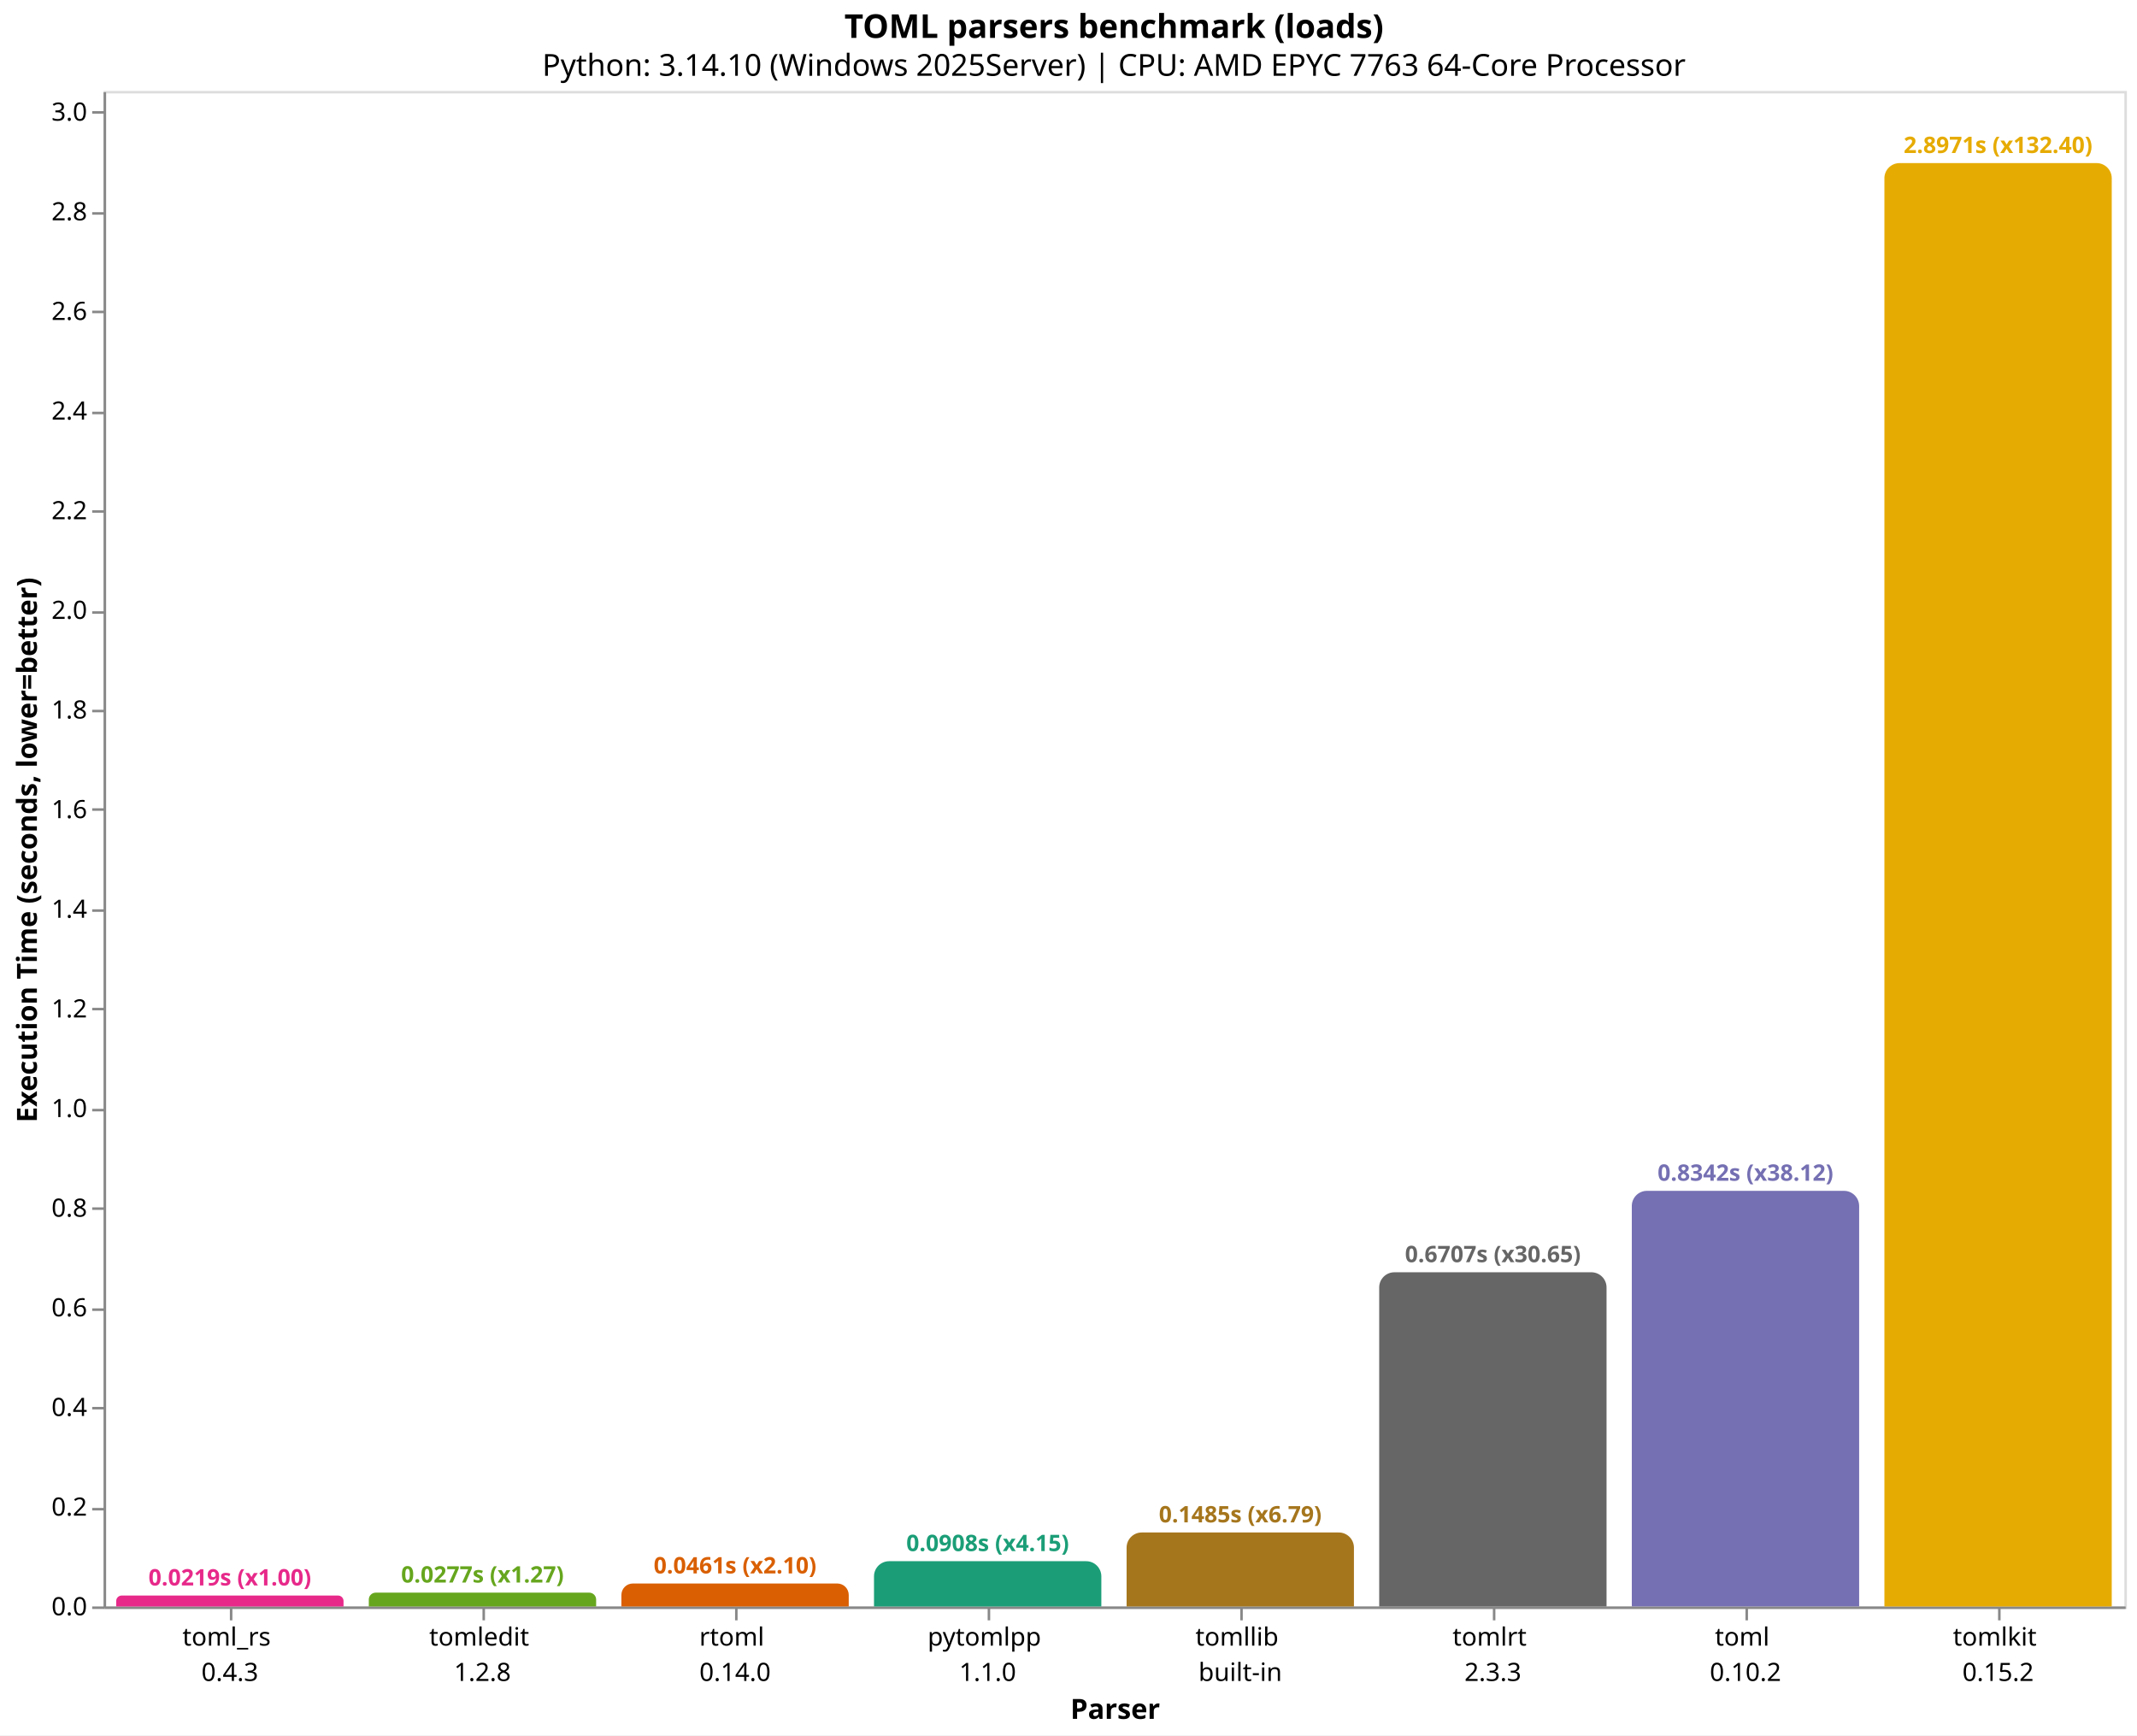
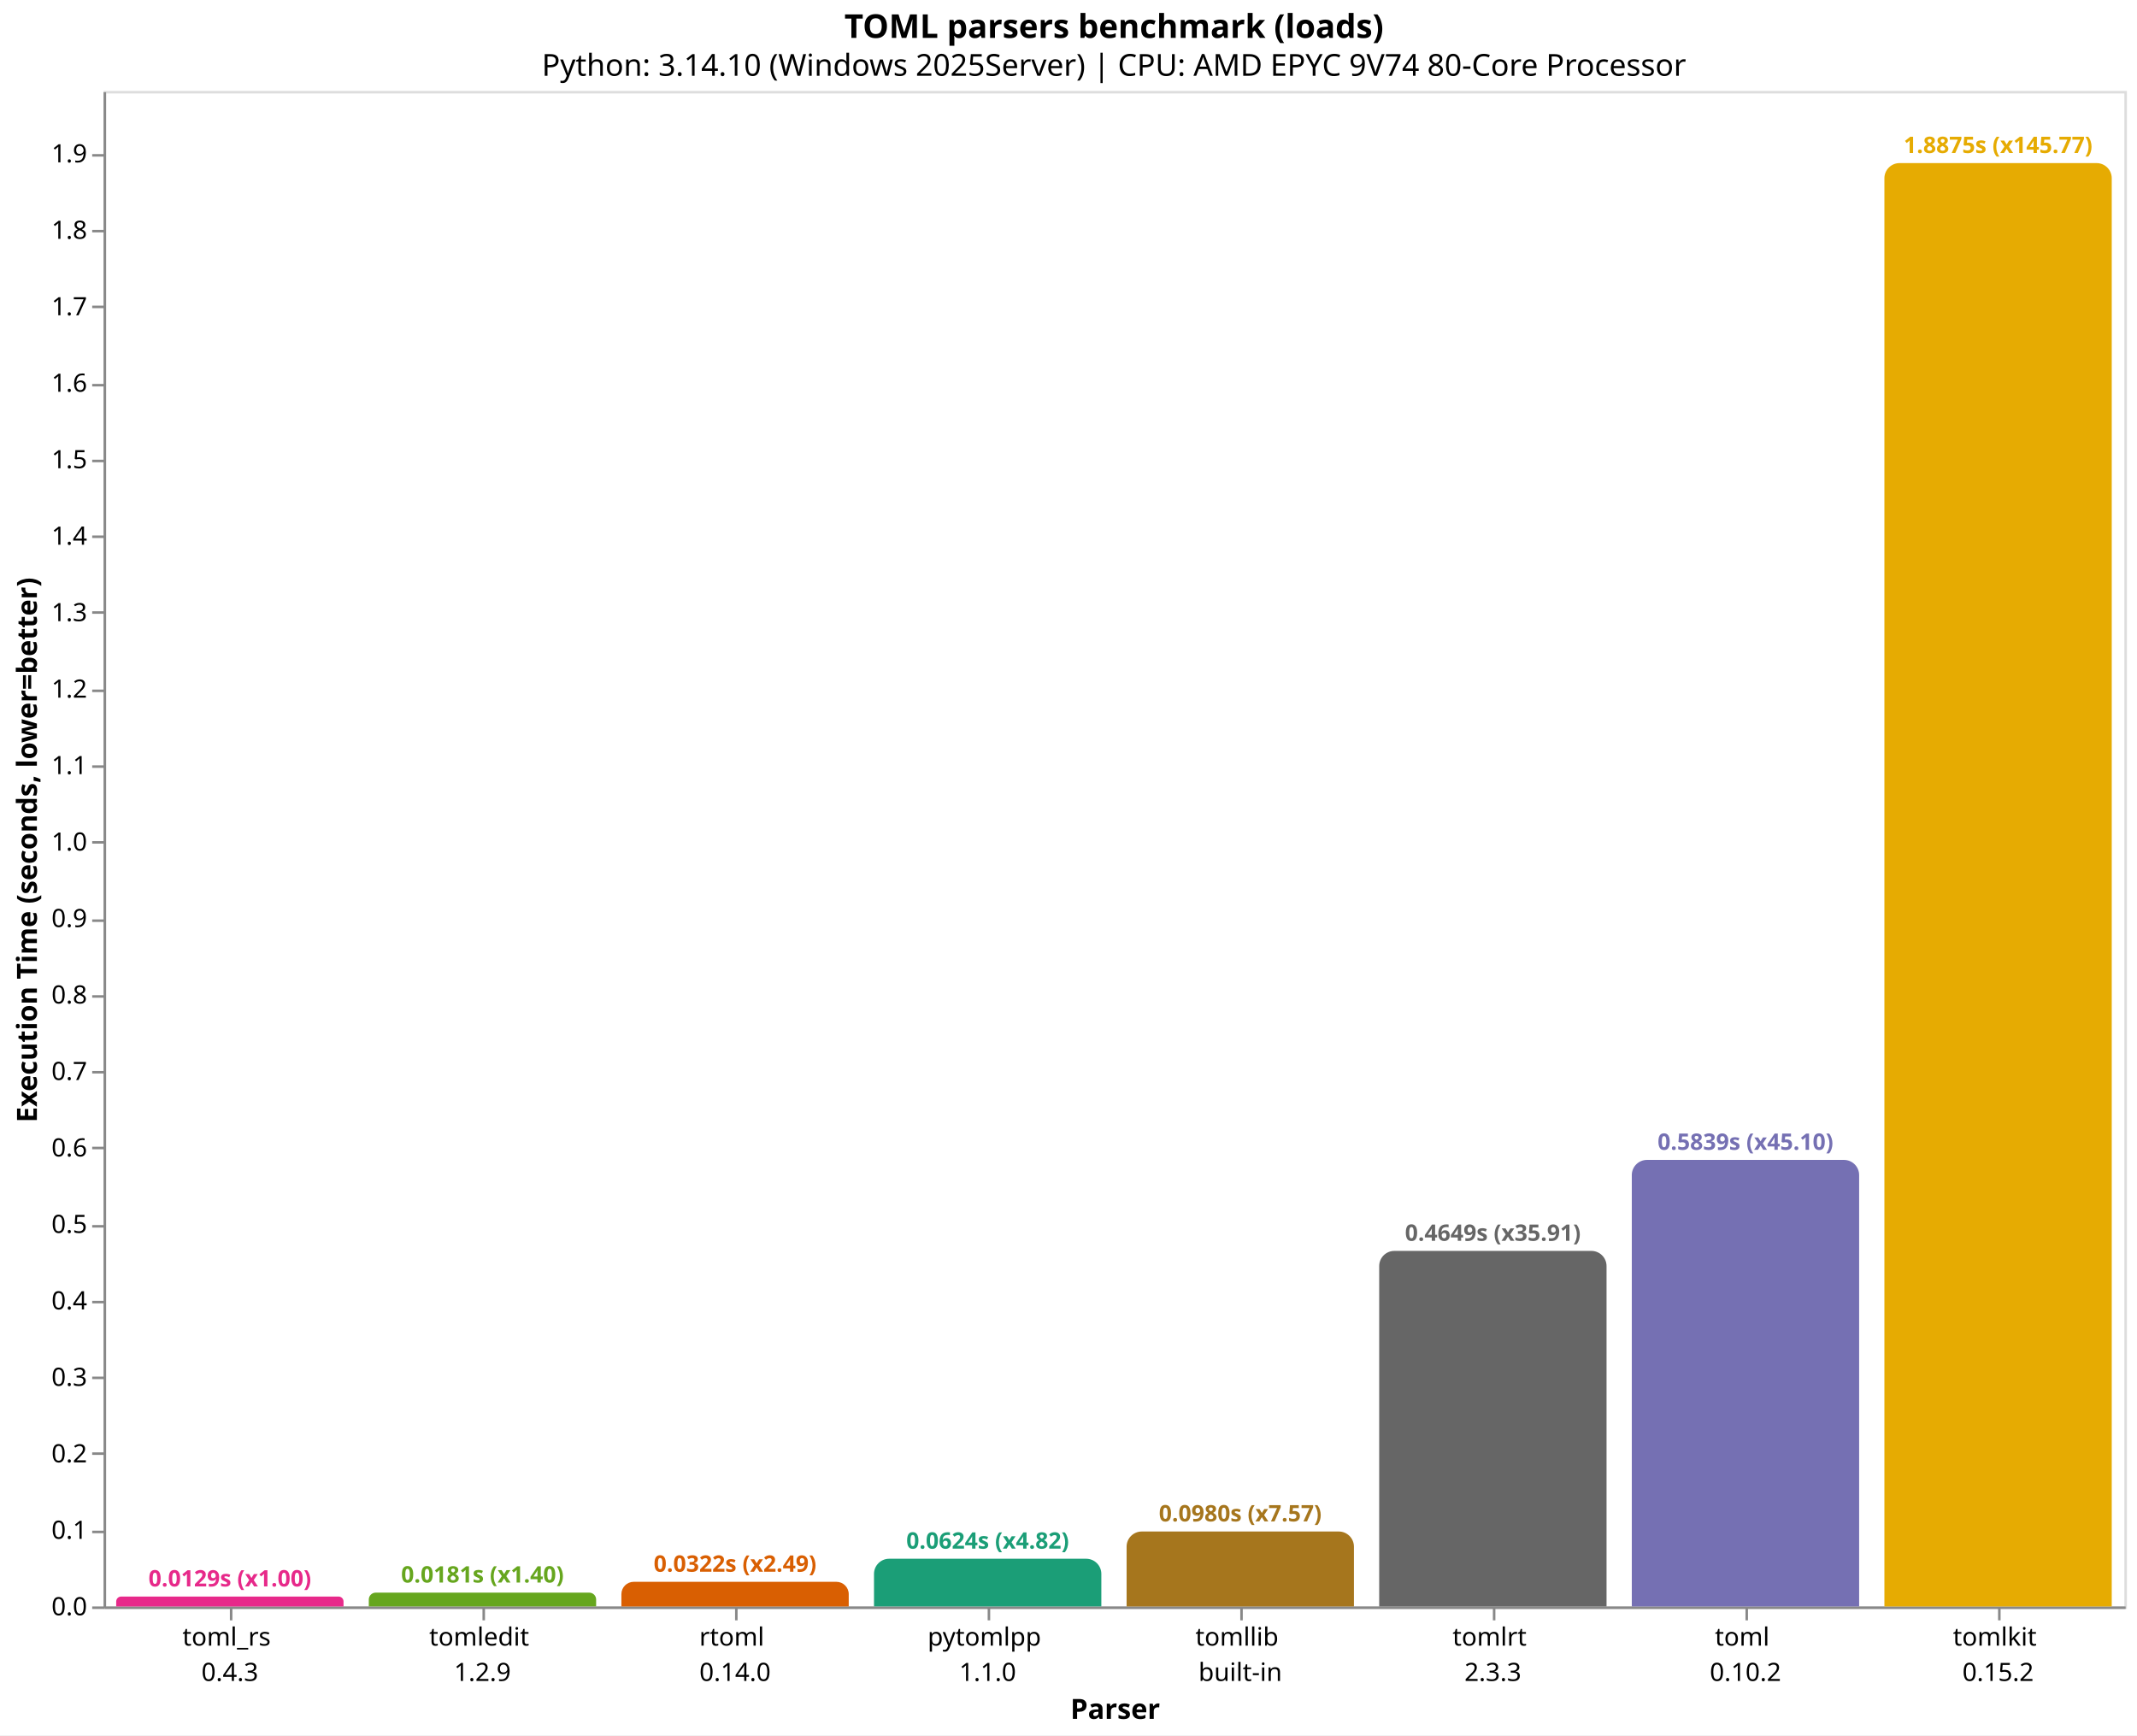
<svg xmlns="http://www.w3.org/2000/svg" version="1.1" class="marks" width="846" height="687" viewBox="0 0 846 687">
  <rect width="846" height="687" fill="white" />
  <g fill="none" stroke-miterlimit="10" transform="translate(41,36)">
    <g class="mark-group role-frame root" role="graphics-object" aria-roledescription="group mark container">
      <g transform="translate(0,0)">
        <path class="background" aria-hidden="true" d="M0.5,0.5h800v600h-800Z" stroke="#ddd" />
        <g>
-           <g class="mark-group role-axis" role="graphics-symbol" aria-roledescription="axis" aria-label="X-axis titled 'Parser' for a discrete scale with 8 values: toml_rs&#10;0.4.3, tomledit&#10;1.2.8, rtoml&#10;0.14.0, pytomlpp&#10;1.1.0, tomllib&#10;built-in, ending with tomlkit&#10;0.15.2">
+           <g class="mark-group role-axis" role="graphics-symbol" aria-roledescription="axis" aria-label="X-axis titled 'Parser' for a discrete scale with 8 values: toml_rs&#10;0.4.3, tomledit&#10;1.2.9, rtoml&#10;0.14.0, pytomlpp&#10;1.1.0, tomllib&#10;built-in, ending with tomlkit&#10;0.15.2">
            <g transform="translate(0.5,600.5)">
              <path class="background" aria-hidden="true" d="M0,0h0v0h0Z" pointer-events="none" />
              <g>
                <g class="mark-rule role-axis-tick" pointer-events="none">
                  <line transform="translate(50,0)" x2="0" y2="5" stroke="#888" stroke-width="1" opacity="1" />
                  <line transform="translate(150,0)" x2="0" y2="5" stroke="#888" stroke-width="1" opacity="1" />
                  <line transform="translate(250,0)" x2="0" y2="5" stroke="#888" stroke-width="1" opacity="1" />
                  <line transform="translate(350,0)" x2="0" y2="5" stroke="#888" stroke-width="1" opacity="1" />
                  <line transform="translate(450,0)" x2="0" y2="5" stroke="#888" stroke-width="1" opacity="1" />
                  <line transform="translate(550,0)" x2="0" y2="5" stroke="#888" stroke-width="1" opacity="1" />
                  <line transform="translate(650,0)" x2="0" y2="5" stroke="#888" stroke-width="1" opacity="1" />
                  <line transform="translate(750,0)" x2="0" y2="5" stroke="#888" stroke-width="1" opacity="1" />
                </g>
                <g class="mark-text role-axis-label" pointer-events="none">
                  <text text-anchor="middle" transform="translate(49.5,15)" font-family="sans-serif" font-size="10px" fill="#000" opacity="1">
                    <tspan>toml_rs</tspan>
                    <tspan x="0" dy="14">0.4.3</tspan>
                  </text>
                  <text text-anchor="middle" transform="translate(149.5,15)" font-family="sans-serif" font-size="10px" fill="#000" opacity="1">
                    <tspan>tomledit</tspan>
-                     <tspan x="0" dy="14">1.2.8</tspan>
+                     <tspan x="0" dy="14">1.2.9</tspan>
                  </text>
                  <text text-anchor="middle" transform="translate(249.5,15)" font-family="sans-serif" font-size="10px" fill="#000" opacity="1">
                    <tspan>rtoml</tspan>
                    <tspan x="0" dy="14">0.14.0</tspan>
                  </text>
                  <text text-anchor="middle" transform="translate(349.5,15)" font-family="sans-serif" font-size="10px" fill="#000" opacity="1">
                    <tspan>pytomlpp</tspan>
                    <tspan x="0" dy="14">1.1.0</tspan>
                  </text>
                  <text text-anchor="middle" transform="translate(449.5,15)" font-family="sans-serif" font-size="10px" fill="#000" opacity="1">
                    <tspan>tomllib</tspan>
                    <tspan x="0" dy="14">built-in</tspan>
                  </text>
                  <text text-anchor="middle" transform="translate(549.5,15)" font-family="sans-serif" font-size="10px" fill="#000" opacity="1">
                    <tspan>tomlrt</tspan>
                    <tspan x="0" dy="14">2.3.3</tspan>
                  </text>
                  <text text-anchor="middle" transform="translate(649.5,15)" font-family="sans-serif" font-size="10px" fill="#000" opacity="1">
                    <tspan>toml</tspan>
                    <tspan x="0" dy="14">0.10.2</tspan>
                  </text>
                  <text text-anchor="middle" transform="translate(749.5,15)" font-family="sans-serif" font-size="10px" fill="#000" opacity="1">
                    <tspan>tomlkit</tspan>
                    <tspan x="0" dy="14">0.15.2</tspan>
                  </text>
                </g>
                <g class="mark-rule role-axis-domain" pointer-events="none">
                  <line transform="translate(0,0)" x2="800" y2="0" stroke="#888" stroke-width="1" opacity="1" />
                </g>
                <g class="mark-text role-axis-title" pointer-events="none">
                  <text text-anchor="middle" transform="translate(400,44)" font-family="sans-serif" font-size="11px" font-weight="bold" fill="#000" opacity="1">Parser</text>
                </g>
              </g>
              <path class="foreground" aria-hidden="true" d="" pointer-events="none" display="none" />
            </g>
          </g>
-           <g class="mark-group role-axis" role="graphics-symbol" aria-roledescription="axis" aria-label="Y-axis titled 'Execution Time (seconds, lower=better)' for a linear scale with values from 0.0 to 3.0">
+           <g class="mark-group role-axis" role="graphics-symbol" aria-roledescription="axis" aria-label="Y-axis titled 'Execution Time (seconds, lower=better)' for a linear scale with values from 0.0 to 2.0">
            <g transform="translate(0.5,0.5)">
              <path class="background" aria-hidden="true" d="M0,0h0v0h0Z" pointer-events="none" />
              <g>
                <g class="mark-rule role-axis-tick" pointer-events="none">
                  <line transform="translate(0,600)" x2="-5" y2="0" stroke="#888" stroke-width="1" opacity="1" />
-                   <line transform="translate(0,561)" x2="-5" y2="0" stroke="#888" stroke-width="1" opacity="1" />
-                   <line transform="translate(0,521)" x2="-5" y2="0" stroke="#888" stroke-width="1" opacity="1" />
-                   <line transform="translate(0,482)" x2="-5" y2="0" stroke="#888" stroke-width="1" opacity="1" />
-                   <line transform="translate(0,442)" x2="-5" y2="0" stroke="#888" stroke-width="1" opacity="1" />
-                   <line transform="translate(0,403)" x2="-5" y2="0" stroke="#888" stroke-width="1" opacity="1" />
-                   <line transform="translate(0,363)" x2="-5" y2="0" stroke="#888" stroke-width="1" opacity="1" />
-                   <line transform="translate(0,324)" x2="-5" y2="0" stroke="#888" stroke-width="1" opacity="1" />
-                   <line transform="translate(0,284)" x2="-5" y2="0" stroke="#888" stroke-width="1" opacity="1" />
-                   <line transform="translate(0,245)" x2="-5" y2="0" stroke="#888" stroke-width="1" opacity="1" />
+                   <line transform="translate(0,570)" x2="-5" y2="0" stroke="#888" stroke-width="1" opacity="1" />
+                   <line transform="translate(0,539)" x2="-5" y2="0" stroke="#888" stroke-width="1" opacity="1" />
+                   <line transform="translate(0,509)" x2="-5" y2="0" stroke="#888" stroke-width="1" opacity="1" />
+                   <line transform="translate(0,479)" x2="-5" y2="0" stroke="#888" stroke-width="1" opacity="1" />
+                   <line transform="translate(0,449)" x2="-5" y2="0" stroke="#888" stroke-width="1" opacity="1" />
+                   <line transform="translate(0,418)" x2="-5" y2="0" stroke="#888" stroke-width="1" opacity="1" />
+                   <line transform="translate(0,388)" x2="-5" y2="0" stroke="#888" stroke-width="1" opacity="1" />
+                   <line transform="translate(0,358)" x2="-5" y2="0" stroke="#888" stroke-width="1" opacity="1" />
+                   <line transform="translate(0,328)" x2="-5" y2="0" stroke="#888" stroke-width="1" opacity="1" />
+                   <line transform="translate(0,297)" x2="-5" y2="0" stroke="#888" stroke-width="1" opacity="1" />
+                   <line transform="translate(0,267)" x2="-5" y2="0" stroke="#888" stroke-width="1" opacity="1" />
+                   <line transform="translate(0,237)" x2="-5" y2="0" stroke="#888" stroke-width="1" opacity="1" />
                  <line transform="translate(0,206)" x2="-5" y2="0" stroke="#888" stroke-width="1" opacity="1" />
-                   <line transform="translate(0,166)" x2="-5" y2="0" stroke="#888" stroke-width="1" opacity="1" />
-                   <line transform="translate(0,127)" x2="-5" y2="0" stroke="#888" stroke-width="1" opacity="1" />
-                   <line transform="translate(0,87)" x2="-5" y2="0" stroke="#888" stroke-width="1" opacity="1" />
-                   <line transform="translate(0,48)" x2="-5" y2="0" stroke="#888" stroke-width="1" opacity="1" />
-                   <line transform="translate(0,8)" x2="-5" y2="0" stroke="#888" stroke-width="1" opacity="1" />
+                   <line transform="translate(0,176)" x2="-5" y2="0" stroke="#888" stroke-width="1" opacity="1" />
+                   <line transform="translate(0,146)" x2="-5" y2="0" stroke="#888" stroke-width="1" opacity="1" />
+                   <line transform="translate(0,116)" x2="-5" y2="0" stroke="#888" stroke-width="1" opacity="1" />
+                   <line transform="translate(0,85)" x2="-5" y2="0" stroke="#888" stroke-width="1" opacity="1" />
+                   <line transform="translate(0,55)" x2="-5" y2="0" stroke="#888" stroke-width="1" opacity="1" />
+                   <line transform="translate(0,25)" x2="-5" y2="0" stroke="#888" stroke-width="1" opacity="1" />
                </g>
                <g class="mark-text role-axis-label" pointer-events="none">
                  <text text-anchor="end" transform="translate(-7,603)" font-family="sans-serif" font-size="10px" fill="#000" opacity="1">0.0</text>
-                   <text text-anchor="end" transform="translate(-7,563.5516)" font-family="sans-serif" font-size="10px" fill="#000" opacity="1">0.2</text>
-                   <text text-anchor="end" transform="translate(-7,524.1032)" font-family="sans-serif" font-size="10px" fill="#000" opacity="1">0.4</text>
-                   <text text-anchor="end" transform="translate(-7,484.6548)" font-family="sans-serif" font-size="10px" fill="#000" opacity="1">0.6</text>
-                   <text text-anchor="end" transform="translate(-7,445.2064)" font-family="sans-serif" font-size="10px" fill="#000" opacity="1">0.8</text>
-                   <text text-anchor="end" transform="translate(-7,405.758)" font-family="sans-serif" font-size="10px" fill="#000" opacity="1">1.0</text>
-                   <text text-anchor="end" transform="translate(-7,366.3097)" font-family="sans-serif" font-size="10px" fill="#000" opacity="1">1.2</text>
-                   <text text-anchor="end" transform="translate(-7,326.8613)" font-family="sans-serif" font-size="10px" fill="#000" opacity="1">1.4</text>
-                   <text text-anchor="end" transform="translate(-7,287.4129)" font-family="sans-serif" font-size="10px" fill="#000" opacity="1">1.6</text>
-                   <text text-anchor="end" transform="translate(-7,247.9645)" font-family="sans-serif" font-size="10px" fill="#000" opacity="1">1.8</text>
-                   <text text-anchor="end" transform="translate(-7,208.5161)" font-family="sans-serif" font-size="10px" fill="#000" opacity="1">2.0</text>
-                   <text text-anchor="end" transform="translate(-7,169.0677)" font-family="sans-serif" font-size="10px" fill="#000" opacity="1">2.2</text>
-                   <text text-anchor="end" transform="translate(-7,129.6193)" font-family="sans-serif" font-size="10px" fill="#000" opacity="1">2.4</text>
-                   <text text-anchor="end" transform="translate(-7,90.17093)" font-family="sans-serif" font-size="10px" fill="#000" opacity="1">2.6</text>
-                   <text text-anchor="end" transform="translate(-7,50.72254)" font-family="sans-serif" font-size="10px" fill="#000" opacity="1">2.8</text>
-                   <text text-anchor="end" transform="translate(-7,11.27415)" font-family="sans-serif" font-size="10px" fill="#000" opacity="1">3.0</text>
+                   <text text-anchor="end" transform="translate(-7,572.7249)" font-family="sans-serif" font-size="10px" fill="#000" opacity="1">0.1</text>
+                   <text text-anchor="end" transform="translate(-7,542.4498)" font-family="sans-serif" font-size="10px" fill="#000" opacity="1">0.2</text>
+                   <text text-anchor="end" transform="translate(-7,512.1747)" font-family="sans-serif" font-size="10px" fill="#000" opacity="1">0.3</text>
+                   <text text-anchor="end" transform="translate(-7,481.8995)" font-family="sans-serif" font-size="10px" fill="#000" opacity="1">0.4</text>
+                   <text text-anchor="end" transform="translate(-7,451.6244)" font-family="sans-serif" font-size="10px" fill="#000" opacity="1">0.5</text>
+                   <text text-anchor="end" transform="translate(-7,421.3493)" font-family="sans-serif" font-size="10px" fill="#000" opacity="1">0.6</text>
+                   <text text-anchor="end" transform="translate(-7,391.0742)" font-family="sans-serif" font-size="10px" fill="#000" opacity="1">0.7</text>
+                   <text text-anchor="end" transform="translate(-7,360.7991)" font-family="sans-serif" font-size="10px" fill="#000" opacity="1">0.8</text>
+                   <text text-anchor="end" transform="translate(-7,330.524)" font-family="sans-serif" font-size="10px" fill="#000" opacity="1">0.9</text>
+                   <text text-anchor="end" transform="translate(-7,300.2488)" font-family="sans-serif" font-size="10px" fill="#000" opacity="1">1.0</text>
+                   <text text-anchor="end" transform="translate(-7,269.9737)" font-family="sans-serif" font-size="10px" fill="#000" opacity="1">1.1</text>
+                   <text text-anchor="end" transform="translate(-7,239.6986)" font-family="sans-serif" font-size="10px" fill="#000" opacity="1">1.2</text>
+                   <text text-anchor="end" transform="translate(-7,209.4235)" font-family="sans-serif" font-size="10px" fill="#000" opacity="1">1.3</text>
+                   <text text-anchor="end" transform="translate(-7,179.1484)" font-family="sans-serif" font-size="10px" fill="#000" opacity="1">1.4</text>
+                   <text text-anchor="end" transform="translate(-7,148.8733)" font-family="sans-serif" font-size="10px" fill="#000" opacity="1">1.5</text>
+                   <text text-anchor="end" transform="translate(-7,118.5982)" font-family="sans-serif" font-size="10px" fill="#000" opacity="1">1.6</text>
+                   <text text-anchor="end" transform="translate(-7,88.32304)" font-family="sans-serif" font-size="10px" fill="#000" opacity="1">1.7</text>
+                   <text text-anchor="end" transform="translate(-7,58.04793)" font-family="sans-serif" font-size="10px" fill="#000" opacity="1">1.8</text>
+                   <text text-anchor="end" transform="translate(-7,27.77281)" font-family="sans-serif" font-size="10px" fill="#000" opacity="1">1.9</text>
                </g>
                <g class="mark-rule role-axis-domain" pointer-events="none">
                  <line transform="translate(0,600)" x2="0" y2="-600" stroke="#888" stroke-width="1" opacity="1" />
                </g>
                <g class="mark-text role-axis-title" pointer-events="none">
                  <text text-anchor="middle" transform="translate(-24.90137,300) rotate(-90) translate(0,-2)" font-family="sans-serif" font-size="11px" font-weight="bold" fill="#000" opacity="1">Execution Time (seconds, lower=better)</text>
                </g>
              </g>
              <path class="foreground" aria-hidden="true" d="" pointer-events="none" display="none" />
            </g>
          </g>
          <g class="mark-group role-scope" role="graphics-object" aria-roledescription="group mark container">
-             <g transform="translate(5,595.684)">
-               <path class="background" aria-hidden="true" d="M2.158,0L87.842,0C89.033,0,90,0.967,90,2.158L90,4.316C90,4.316,90,4.316,90,4.316L0,4.316C0,4.316,0,4.316,0,4.316L0,2.158C0,0.967,0.967,0,2.158,0Z" />
+             <g transform="translate(5,596.08)">
+               <path class="background" aria-hidden="true" d="M1.96,0L88.04,0C89.122,0,90,0.878,90,1.96L90,3.92C90,3.92,90,3.92,90,3.92L0,3.92C0,3.92,0,3.92,0,3.92L0,1.96C0,0.878,0.878,0,1.96,0Z" />
              <g clip-path="url(#clip1)">
                <g class="mark-group role-scope" role="graphics-object" aria-roledescription="group mark container">
-                   <g transform="translate(0,-595.684)">
-                     <path class="background" aria-hidden="true" d="M0,0h90v0h-90Z" />
-                     <g>
-                       <g class="mark-rect role-mark layer_0_marks" role="graphics-object" aria-roledescription="rect mark container">
-                         <path aria-label="Parser: toml_rs&#10;0.4.3; Execution Time (seconds, lower=better): 0.0218817; parser: toml_rs; Execution Time (s): 0.0219; Slowdown: 1.00" role="graphics-symbol" aria-roledescription="bar" d="M0,595.684h90v4.316h-90Z" fill="#e7298a" />
-                       </g>
-                     </g>
-                     <path class="foreground" aria-hidden="true" d="" display="none" />
-                   </g>
-                 </g>
-               </g>
-               <path class="foreground" aria-hidden="true" d="" display="none" />
-             </g>
-             <g transform="translate(105,594.5341)">
-               <path class="background" aria-hidden="true" d="M2.733,0L87.267,0C88.775,0,90,1.225,90,2.733L90,5.466C90,5.466,90,5.466,90,5.466L0,5.466C0,5.466,0,5.466,0,5.466L0,2.733C0,1.225,1.225,0,2.733,0Z" />
+                   <g transform="translate(0,-596.08)">
+                     <path class="background" aria-hidden="true" d="M0,0h90v0h-90Z" />
+                     <g>
+                       <g class="mark-rect role-mark layer_0_marks" role="graphics-object" aria-roledescription="rect mark container">
+                         <path aria-label="Parser: toml_rs&#10;0.4.3; Execution Time (seconds, lower=better): 0.0129478; parser: toml_rs; Execution Time (s): 0.0129; Slowdown: 1.00" role="graphics-symbol" aria-roledescription="bar" d="M0,596.08h90v3.92h-90Z" fill="#e7298a" />
+                       </g>
+                     </g>
+                     <path class="foreground" aria-hidden="true" d="" display="none" />
+                   </g>
+                 </g>
+               </g>
+               <path class="foreground" aria-hidden="true" d="" display="none" />
+             </g>
+             <g transform="translate(105,594.5296)">
+               <path class="background" aria-hidden="true" d="M2.735,0L87.265,0C88.774,0,90,1.226,90,2.735L90,5.47C90,5.47,90,5.47,90,5.47L0,5.47C0,5.47,0,5.47,0,5.47L0,2.735C0,1.226,1.226,0,2.735,0Z" />
              <g clip-path="url(#clip2)">
                <g class="mark-group role-scope" role="graphics-object" aria-roledescription="group mark container">
-                   <g transform="translate(0,-594.5341)">
-                     <path class="background" aria-hidden="true" d="M0,0h90v0h-90Z" />
-                     <g>
-                       <g class="mark-rect role-mark layer_0_marks" role="graphics-object" aria-roledescription="rect mark container">
-                         <path aria-label="Parser: tomledit&#10;1.2.8; Execution Time (seconds, lower=better): 0.0277115; parser: tomledit; Execution Time (s): 0.0277; Slowdown: 1.27" role="graphics-symbol" aria-roledescription="bar" d="M0,594.534h90v5.466h-90Z" fill="#66a61e" />
-                       </g>
-                     </g>
-                     <path class="foreground" aria-hidden="true" d="" display="none" />
-                   </g>
-                 </g>
-               </g>
-               <path class="foreground" aria-hidden="true" d="" display="none" />
-             </g>
-             <g transform="translate(205,590.9159)">
-               <path class="background" aria-hidden="true" d="M4.542,0L85.458,0C87.965,0,90,2.035,90,4.542L90,9.084C90,9.084,90,9.084,90,9.084L0,9.084C0,9.084,0,9.084,0,9.084L0,4.542C0,2.035,2.035,0,4.542,0Z" />
+                   <g transform="translate(0,-594.5296)">
+                     <path class="background" aria-hidden="true" d="M0,0h90v0h-90Z" />
+                     <g>
+                       <g class="mark-rect role-mark layer_0_marks" role="graphics-object" aria-roledescription="rect mark container">
+                         <path aria-label="Parser: tomledit&#10;1.2.9; Execution Time (seconds, lower=better): 0.0180689; parser: tomledit; Execution Time (s): 0.0181; Slowdown: 1.40" role="graphics-symbol" aria-roledescription="bar" d="M0,594.53h90v5.47h-90Z" fill="#66a61e" />
+                       </g>
+                     </g>
+                     <path class="foreground" aria-hidden="true" d="" display="none" />
+                   </g>
+                 </g>
+               </g>
+               <path class="foreground" aria-hidden="true" d="" display="none" />
+             </g>
+             <g transform="translate(205,590.2474)">
+               <path class="background" aria-hidden="true" d="M4.876,0L85.124,0C87.815,0,90,2.185,90,4.876L90,9.753C90,9.753,90,9.753,90,9.753L0,9.753C0,9.753,0,9.753,0,9.753L0,4.876C0,2.185,2.185,0,4.876,0Z" />
              <g clip-path="url(#clip3)">
                <g class="mark-group role-scope" role="graphics-object" aria-roledescription="group mark container">
-                   <g transform="translate(0,-590.9159)">
-                     <path class="background" aria-hidden="true" d="M0,0h90v0h-90Z" />
-                     <g>
-                       <g class="mark-rect role-mark layer_0_marks" role="graphics-object" aria-roledescription="rect mark container">
-                         <path aria-label="Parser: rtoml&#10;0.14.0; Execution Time (seconds, lower=better): 0.0460555; parser: rtoml; Execution Time (s): 0.0461; Slowdown: 2.10" role="graphics-symbol" aria-roledescription="bar" d="M0,590.916h90v9.084h-90Z" fill="#d95f02" />
-                       </g>
-                     </g>
-                     <path class="foreground" aria-hidden="true" d="" display="none" />
-                   </g>
-                 </g>
-               </g>
-               <path class="foreground" aria-hidden="true" d="" display="none" />
-             </g>
-             <g transform="translate(305,582.085)">
-               <path class="background" aria-hidden="true" d="M6,0L84,0C87.311,0,90,2.689,90,6L90,17.915C90,17.915,90,17.915,90,17.915L0,17.915C0,17.915,0,17.915,0,17.915L0,6C0,2.689,2.689,0,6,0Z" />
+                   <g transform="translate(0,-590.2474)">
+                     <path class="background" aria-hidden="true" d="M0,0h90v0h-90Z" />
+                     <g>
+                       <g class="mark-rect role-mark layer_0_marks" role="graphics-object" aria-roledescription="rect mark container">
+                         <path aria-label="Parser: rtoml&#10;0.14.0; Execution Time (seconds, lower=better): 0.0322131; parser: rtoml; Execution Time (s): 0.0322; Slowdown: 2.49" role="graphics-symbol" aria-roledescription="bar" d="M0,590.247h90v9.753h-90Z" fill="#d95f02" />
+                       </g>
+                     </g>
+                     <path class="foreground" aria-hidden="true" d="" display="none" />
+                   </g>
+                 </g>
+               </g>
+               <path class="foreground" aria-hidden="true" d="" display="none" />
+             </g>
+             <g transform="translate(305,581.1166)">
+               <path class="background" aria-hidden="true" d="M6,0L84,0C87.311,0,90,2.689,90,6L90,18.883C90,18.883,90,18.883,90,18.883L0,18.883C0,18.883,0,18.883,0,18.883L0,6C0,2.689,2.689,0,6,0Z" />
              <g clip-path="url(#clip4)">
                <g class="mark-group role-scope" role="graphics-object" aria-roledescription="group mark container">
-                   <g transform="translate(0,-582.085)">
-                     <path class="background" aria-hidden="true" d="M0,0h90v0h-90Z" />
-                     <g>
-                       <g class="mark-rect role-mark layer_0_marks" role="graphics-object" aria-roledescription="rect mark container">
-                         <path aria-label="Parser: pytomlpp&#10;1.1.0; Execution Time (seconds, lower=better): 0.0908274; parser: pytomlpp; Execution Time (s): 0.0908; Slowdown: 4.15" role="graphics-symbol" aria-roledescription="bar" d="M0,582.085h90v17.915h-90Z" fill="#1b9e77" />
-                       </g>
-                     </g>
-                     <path class="foreground" aria-hidden="true" d="" display="none" />
-                   </g>
-                 </g>
-               </g>
-               <path class="foreground" aria-hidden="true" d="" display="none" />
-             </g>
-             <g transform="translate(405,570.7144)">
-               <path class="background" aria-hidden="true" d="M6,0L84,0C87.311,0,90,2.689,90,6L90,29.286C90,29.286,90,29.286,90,29.286L0,29.286C0,29.286,0,29.286,0,29.286L0,6C0,2.689,2.689,0,6,0Z" />
+                   <g transform="translate(0,-581.1166)">
+                     <path class="background" aria-hidden="true" d="M0,0h90v0h-90Z" />
+                     <g>
+                       <g class="mark-rect role-mark layer_0_marks" role="graphics-object" aria-roledescription="rect mark container">
+                         <path aria-label="Parser: pytomlpp&#10;1.1.0; Execution Time (seconds, lower=better): 0.0623727999999; parser: pytomlpp; Execution Time (s): 0.0624; Slowdown: 4.82" role="graphics-symbol" aria-roledescription="bar" d="M0,581.117h90v18.883h-90Z" fill="#1b9e77" />
+                       </g>
+                     </g>
+                     <path class="foreground" aria-hidden="true" d="" display="none" />
+                   </g>
+                 </g>
+               </g>
+               <path class="foreground" aria-hidden="true" d="" display="none" />
+             </g>
+             <g transform="translate(405,570.3298)">
+               <path class="background" aria-hidden="true" d="M6,0L84,0C87.311,0,90,2.689,90,6L90,29.67C90,29.67,90,29.67,90,29.67L0,29.67C0,29.67,0,29.67,0,29.67L0,6C0,2.689,2.689,0,6,0Z" />
              <g clip-path="url(#clip5)">
                <g class="mark-group role-scope" role="graphics-object" aria-roledescription="group mark container">
-                   <g transform="translate(0,-570.7144)">
-                     <path class="background" aria-hidden="true" d="M0,0h90v0h-90Z" />
-                     <g>
-                       <g class="mark-rect role-mark layer_0_marks" role="graphics-object" aria-roledescription="rect mark container">
-                         <path aria-label="Parser: tomllib&#10;built-in; Execution Time (seconds, lower=better): 0.1484753; parser: tomllib; Execution Time (s): 0.1485; Slowdown: 6.79" role="graphics-symbol" aria-roledescription="bar" d="M0,570.714h90v29.286h-90Z" fill="#a6761d" />
-                       </g>
-                     </g>
-                     <path class="foreground" aria-hidden="true" d="" display="none" />
-                   </g>
-                 </g>
-               </g>
-               <path class="foreground" aria-hidden="true" d="" display="none" />
-             </g>
-             <g transform="translate(505,467.7)">
-               <path class="background" aria-hidden="true" d="M6,0L84,0C87.311,0,90,2.689,90,6L90,132.3C90,132.3,90,132.3,90,132.3L0,132.3C0,132.3,0,132.3,0,132.3L0,6C0,2.689,2.689,0,6,0Z" />
+                   <g transform="translate(0,-570.3298)">
+                     <path class="background" aria-hidden="true" d="M0,0h90v0h-90Z" />
+                     <g>
+                       <g class="mark-rect role-mark layer_0_marks" role="graphics-object" aria-roledescription="rect mark container">
+                         <path aria-label="Parser: tomllib&#10;built-in; Execution Time (seconds, lower=better): 0.0980021; parser: tomllib; Execution Time (s): 0.0980; Slowdown: 7.57" role="graphics-symbol" aria-roledescription="bar" d="M0,570.33h90v29.67h-90Z" fill="#a6761d" />
+                       </g>
+                     </g>
+                     <path class="foreground" aria-hidden="true" d="" display="none" />
+                   </g>
+                 </g>
+               </g>
+               <path class="foreground" aria-hidden="true" d="" display="none" />
+             </g>
+             <g transform="translate(505,459.2394)">
+               <path class="background" aria-hidden="true" d="M6,0L84,0C87.311,0,90,2.689,90,6L90,140.761C90,140.761,90,140.761,90,140.761L0,140.761C0,140.761,0,140.761,0,140.761L0,6C0,2.689,2.689,0,6,0Z" />
              <g clip-path="url(#clip6)">
                <g class="mark-group role-scope" role="graphics-object" aria-roledescription="group mark container">
-                   <g transform="translate(0,-467.7)">
-                     <path class="background" aria-hidden="true" d="M0,0h90v0h-90Z" />
-                     <g>
-                       <g class="mark-rect role-mark layer_0_marks" role="graphics-object" aria-roledescription="rect mark container">
-                         <path aria-label="Parser: tomlrt&#10;2.3.3; Execution Time (seconds, lower=better): 0.6707498; parser: tomlrt; Execution Time (s): 0.6707; Slowdown: 30.65" role="graphics-symbol" aria-roledescription="bar" d="M0,467.7h90v132.3h-90Z" fill="#666666" />
-                       </g>
-                     </g>
-                     <path class="foreground" aria-hidden="true" d="" display="none" />
-                   </g>
-                 </g>
-               </g>
-               <path class="foreground" aria-hidden="true" d="" display="none" />
-             </g>
-             <g transform="translate(605,435.4596)">
-               <path class="background" aria-hidden="true" d="M6,0L84,0C87.311,0,90,2.689,90,6L90,164.54C90,164.54,90,164.54,90,164.54L0,164.54C0,164.54,0,164.54,0,164.54L0,6C0,2.689,2.689,0,6,0Z" />
+                   <g transform="translate(0,-459.2394)">
+                     <path class="background" aria-hidden="true" d="M0,0h90v0h-90Z" />
+                     <g>
+                       <g class="mark-rect role-mark layer_0_marks" role="graphics-object" aria-roledescription="rect mark container">
+                         <path aria-label="Parser: tomlrt&#10;2.3.3; Execution Time (seconds, lower=better): 0.4649383; parser: tomlrt; Execution Time (s): 0.4649; Slowdown: 35.91" role="graphics-symbol" aria-roledescription="bar" d="M0,459.239h90v140.761h-90Z" fill="#666666" />
+                       </g>
+                     </g>
+                     <path class="foreground" aria-hidden="true" d="" display="none" />
+                   </g>
+                 </g>
+               </g>
+               <path class="foreground" aria-hidden="true" d="" display="none" />
+             </g>
+             <g transform="translate(605,423.2159)">
+               <path class="background" aria-hidden="true" d="M6,0L84,0C87.311,0,90,2.689,90,6L90,176.784C90,176.784,90,176.784,90,176.784L0,176.784C0,176.784,0,176.784,0,176.784L0,6C0,2.689,2.689,0,6,0Z" />
              <g clip-path="url(#clip7)">
                <g class="mark-group role-scope" role="graphics-object" aria-roledescription="group mark container">
-                   <g transform="translate(0,-435.4596)">
-                     <path class="background" aria-hidden="true" d="M0,0h90v0h-90Z" />
-                     <g>
-                       <g class="mark-rect role-mark layer_0_marks" role="graphics-object" aria-roledescription="rect mark container">
-                         <path aria-label="Parser: toml&#10;0.10.2; Execution Time (seconds, lower=better): 0.8342059; parser: toml; Execution Time (s): 0.8342; Slowdown: 38.12" role="graphics-symbol" aria-roledescription="bar" d="M0,435.46h90v164.54h-90Z" fill="#7570b3" />
+                   <g transform="translate(0,-423.2159)">
+                     <path class="background" aria-hidden="true" d="M0,0h90v0h-90Z" />
+                     <g>
+                       <g class="mark-rect role-mark layer_0_marks" role="graphics-object" aria-roledescription="rect mark container">
+                         <path aria-label="Parser: toml&#10;0.10.2; Execution Time (seconds, lower=better): 0.5839253; parser: toml; Execution Time (s): 0.5839; Slowdown: 45.10" role="graphics-symbol" aria-roledescription="bar" d="M0,423.216h90v176.784h-90Z" fill="#7570b3" />
                      </g>
                    </g>
                    <path class="foreground" aria-hidden="true" d="" display="none" />
                  </g>
                </g>
              </g>
              <path class="foreground" aria-hidden="true" d="" display="none" />
            </g>
            <g transform="translate(705,28.57143)">
              <path class="background" aria-hidden="true" d="M6,0L84,0C87.311,0,90,2.689,90,6L90,571.429C90,571.429,90,571.429,90,571.429L0,571.429C0,571.429,0,571.429,0,571.429L0,6C0,2.689,2.689,0,6,0Z" />
              <g clip-path="url(#clip8)">
                <g class="mark-group role-scope" role="graphics-object" aria-roledescription="group mark container">
                  <g transform="translate(0,-28.57143)">
                    <path class="background" aria-hidden="true" d="M0,0h90v0h-90Z" />
                    <g>
                      <g class="mark-rect role-mark layer_0_marks" role="graphics-object" aria-roledescription="rect mark container">
-                         <path aria-label="Parser: tomlkit&#10;0.15.2; Execution Time (seconds, lower=better): 2.8970945; parser: tomlkit; Execution Time (s): 2.8971; Slowdown: 132.40" role="graphics-symbol" aria-roledescription="bar" d="M0,28.571h90v571.429h-90Z" fill="#e6ab02" />
+                         <path aria-label="Parser: tomlkit&#10;0.15.2; Execution Time (seconds, lower=better): 1.887453; parser: tomlkit; Execution Time (s): 1.8875; Slowdown: 145.77" role="graphics-symbol" aria-roledescription="bar" d="M0,28.571h90v571.429h-90Z" fill="#e6ab02" />
                      </g>
                    </g>
                    <path class="foreground" aria-hidden="true" d="" display="none" />
                  </g>
                </g>
              </g>
              <path class="foreground" aria-hidden="true" d="" display="none" />
            </g>
          </g>
          <g class="mark-text role-mark layer_1_marks" role="graphics-object" aria-roledescription="text mark container">
-             <text aria-label="Parser: toml_rs&#10;0.4.3; Execution Time (seconds, lower=better): 0.0218817; parser: toml_rs; label: 0.0219s (x1.00); Execution Time (s): 0.0219; Slowdown: 1.00" role="graphics-symbol" aria-roledescription="text mark" text-anchor="middle" transform="translate(50,591.684)" font-family="sans-serif" font-size="9px" font-weight="bold" fill="#e7298a">0.0219s (x1.00)</text>
-             <text aria-label="Parser: tomledit&#10;1.2.8; Execution Time (seconds, lower=better): 0.0277115; parser: tomledit; label: 0.0277s (x1.27); Execution Time (s): 0.0277; Slowdown: 1.27" role="graphics-symbol" aria-roledescription="text mark" text-anchor="middle" transform="translate(150,590.5341)" font-family="sans-serif" font-size="9px" font-weight="bold" fill="#66a61e">0.0277s (x1.27)</text>
-             <text aria-label="Parser: rtoml&#10;0.14.0; Execution Time (seconds, lower=better): 0.0460555; parser: rtoml; label: 0.0461s (x2.10); Execution Time (s): 0.0461; Slowdown: 2.10" role="graphics-symbol" aria-roledescription="text mark" text-anchor="middle" transform="translate(250,586.9159)" font-family="sans-serif" font-size="9px" font-weight="bold" fill="#d95f02">0.0461s (x2.10)</text>
-             <text aria-label="Parser: pytomlpp&#10;1.1.0; Execution Time (seconds, lower=better): 0.0908274; parser: pytomlpp; label: 0.0908s (x4.15); Execution Time (s): 0.0908; Slowdown: 4.15" role="graphics-symbol" aria-roledescription="text mark" text-anchor="middle" transform="translate(350,578.085)" font-family="sans-serif" font-size="9px" font-weight="bold" fill="#1b9e77">0.0908s (x4.15)</text>
-             <text aria-label="Parser: tomllib&#10;built-in; Execution Time (seconds, lower=better): 0.1484753; parser: tomllib; label: 0.1485s (x6.79); Execution Time (s): 0.1485; Slowdown: 6.79" role="graphics-symbol" aria-roledescription="text mark" text-anchor="middle" transform="translate(450,566.7144)" font-family="sans-serif" font-size="9px" font-weight="bold" fill="#a6761d">0.1485s (x6.79)</text>
-             <text aria-label="Parser: tomlrt&#10;2.3.3; Execution Time (seconds, lower=better): 0.6707498; parser: tomlrt; label: 0.6707s (x30.65); Execution Time (s): 0.6707; Slowdown: 30.65" role="graphics-symbol" aria-roledescription="text mark" text-anchor="middle" transform="translate(550,463.7)" font-family="sans-serif" font-size="9px" font-weight="bold" fill="#666666">0.6707s (x30.65)</text>
-             <text aria-label="Parser: toml&#10;0.10.2; Execution Time (seconds, lower=better): 0.8342059; parser: toml; label: 0.8342s (x38.12); Execution Time (s): 0.8342; Slowdown: 38.12" role="graphics-symbol" aria-roledescription="text mark" text-anchor="middle" transform="translate(650,431.4596)" font-family="sans-serif" font-size="9px" font-weight="bold" fill="#7570b3">0.8342s (x38.12)</text>
-             <text aria-label="Parser: tomlkit&#10;0.15.2; Execution Time (seconds, lower=better): 2.8970945; parser: tomlkit; label: 2.8971s (x132.40); Execution Time (s): 2.8971; Slowdown: 132.40" role="graphics-symbol" aria-roledescription="text mark" text-anchor="middle" transform="translate(750,24.57143)" font-family="sans-serif" font-size="9px" font-weight="bold" fill="#e6ab02">2.8971s (x132.40)</text>
+             <text aria-label="Parser: toml_rs&#10;0.4.3; Execution Time (seconds, lower=better): 0.0129478; parser: toml_rs; label: 0.0129s (x1.00); Execution Time (s): 0.0129; Slowdown: 1.00" role="graphics-symbol" aria-roledescription="text mark" text-anchor="middle" transform="translate(50,592.08)" font-family="sans-serif" font-size="9px" font-weight="bold" fill="#e7298a">0.0129s (x1.00)</text>
+             <text aria-label="Parser: tomledit&#10;1.2.9; Execution Time (seconds, lower=better): 0.0180689; parser: tomledit; label: 0.0181s (x1.40); Execution Time (s): 0.0181; Slowdown: 1.40" role="graphics-symbol" aria-roledescription="text mark" text-anchor="middle" transform="translate(150,590.5296)" font-family="sans-serif" font-size="9px" font-weight="bold" fill="#66a61e">0.0181s (x1.40)</text>
+             <text aria-label="Parser: rtoml&#10;0.14.0; Execution Time (seconds, lower=better): 0.0322131; parser: rtoml; label: 0.0322s (x2.49); Execution Time (s): 0.0322; Slowdown: 2.49" role="graphics-symbol" aria-roledescription="text mark" text-anchor="middle" transform="translate(250,586.2474)" font-family="sans-serif" font-size="9px" font-weight="bold" fill="#d95f02">0.0322s (x2.49)</text>
+             <text aria-label="Parser: pytomlpp&#10;1.1.0; Execution Time (seconds, lower=better): 0.0623727999999; parser: pytomlpp; label: 0.0624s (x4.82); Execution Time (s): 0.0624; Slowdown: 4.82" role="graphics-symbol" aria-roledescription="text mark" text-anchor="middle" transform="translate(350,577.1166)" font-family="sans-serif" font-size="9px" font-weight="bold" fill="#1b9e77">0.0624s (x4.82)</text>
+             <text aria-label="Parser: tomllib&#10;built-in; Execution Time (seconds, lower=better): 0.0980021; parser: tomllib; label: 0.0980s (x7.57); Execution Time (s): 0.0980; Slowdown: 7.57" role="graphics-symbol" aria-roledescription="text mark" text-anchor="middle" transform="translate(450,566.3298)" font-family="sans-serif" font-size="9px" font-weight="bold" fill="#a6761d">0.0980s (x7.57)</text>
+             <text aria-label="Parser: tomlrt&#10;2.3.3; Execution Time (seconds, lower=better): 0.4649383; parser: tomlrt; label: 0.4649s (x35.91); Execution Time (s): 0.4649; Slowdown: 35.91" role="graphics-symbol" aria-roledescription="text mark" text-anchor="middle" transform="translate(550,455.2394)" font-family="sans-serif" font-size="9px" font-weight="bold" fill="#666666">0.4649s (x35.91)</text>
+             <text aria-label="Parser: toml&#10;0.10.2; Execution Time (seconds, lower=better): 0.5839253; parser: toml; label: 0.5839s (x45.10); Execution Time (s): 0.5839; Slowdown: 45.10" role="graphics-symbol" aria-roledescription="text mark" text-anchor="middle" transform="translate(650,419.2159)" font-family="sans-serif" font-size="9px" font-weight="bold" fill="#7570b3">0.5839s (x45.10)</text>
+             <text aria-label="Parser: tomlkit&#10;0.15.2; Execution Time (seconds, lower=better): 1.887453; parser: tomlkit; label: 1.8875s (x145.77); Execution Time (s): 1.8875; Slowdown: 145.77" role="graphics-symbol" aria-roledescription="text mark" text-anchor="middle" transform="translate(750,24.57143)" font-family="sans-serif" font-size="9px" font-weight="bold" fill="#e6ab02">1.8875s (x145.77)</text>
          </g>
          <g class="mark-group role-title">
            <g transform="translate(400,-31)">
              <path class="background" aria-hidden="true" d="M0,0h0v0h0Z" pointer-events="none" />
              <g>
                <g class="mark-text role-title-text" role="graphics-symbol" aria-roledescription="title" aria-label="Title text 'TOML parsers benchmark (loads)'" pointer-events="none">
                  <text text-anchor="middle" transform="translate(0,10)" font-family="sans-serif" font-size="13px" font-weight="bold" fill="#000" opacity="1">TOML parsers benchmark (loads)</text>
                </g>
-                 <g class="mark-text role-title-subtitle" role="graphics-symbol" aria-roledescription="subtitle" aria-label="Subtitle text 'Python: 3.14.10 (Windows 2025Server) | CPU: AMD EPYC 7763 64-Core Processor'" pointer-events="none">
-                   <text text-anchor="middle" transform="translate(0,25)" font-family="sans-serif" font-size="12px" fill="#000" opacity="1">Python: 3.14.10 (Windows 2025Server) | CPU: AMD EPYC 7763 64-Core Processor</text>
+                 <g class="mark-text role-title-subtitle" role="graphics-symbol" aria-roledescription="subtitle" aria-label="Subtitle text 'Python: 3.14.10 (Windows 2025Server) | CPU: AMD EPYC 9V74 80-Core Processor'" pointer-events="none">
+                   <text text-anchor="middle" transform="translate(0,25)" font-family="sans-serif" font-size="12px" fill="#000" opacity="1">Python: 3.14.10 (Windows 2025Server) | CPU: AMD EPYC 9V74 80-Core Processor</text>
                </g>
              </g>
              <path class="foreground" aria-hidden="true" d="" pointer-events="none" display="none" />
            </g>
          </g>
        </g>
        <path class="foreground" aria-hidden="true" d="" display="none" />
      </g>
    </g>
  </g>
  <defs>
    <clipPath id="clip1">
-       <path d="M2.158,0L87.842,0C89.033,0,90,0.967,90,2.158L90,4.316C90,4.316,90,4.316,90,4.316L0,4.316C0,4.316,0,4.316,0,4.316L0,2.158C0,0.967,0.967,0,2.158,0Z" />
+       <path d="M1.96,0L88.04,0C89.122,0,90,0.878,90,1.96L90,3.92C90,3.92,90,3.92,90,3.92L0,3.92C0,3.92,0,3.92,0,3.92L0,1.96C0,0.878,0.878,0,1.96,0Z" />
    </clipPath>
    <clipPath id="clip2">
-       <path d="M2.733,0L87.267,0C88.775,0,90,1.225,90,2.733L90,5.466C90,5.466,90,5.466,90,5.466L0,5.466C0,5.466,0,5.466,0,5.466L0,2.733C0,1.225,1.225,0,2.733,0Z" />
+       <path d="M2.735,0L87.265,0C88.774,0,90,1.226,90,2.735L90,5.47C90,5.47,90,5.47,90,5.47L0,5.47C0,5.47,0,5.47,0,5.47L0,2.735C0,1.226,1.226,0,2.735,0Z" />
    </clipPath>
    <clipPath id="clip3">
-       <path d="M4.542,0L85.458,0C87.965,0,90,2.035,90,4.542L90,9.084C90,9.084,90,9.084,90,9.084L0,9.084C0,9.084,0,9.084,0,9.084L0,4.542C0,2.035,2.035,0,4.542,0Z" />
+       <path d="M4.876,0L85.124,0C87.815,0,90,2.185,90,4.876L90,9.753C90,9.753,90,9.753,90,9.753L0,9.753C0,9.753,0,9.753,0,9.753L0,4.876C0,2.185,2.185,0,4.876,0Z" />
    </clipPath>
    <clipPath id="clip4">
-       <path d="M6,0L84,0C87.311,0,90,2.689,90,6L90,17.915C90,17.915,90,17.915,90,17.915L0,17.915C0,17.915,0,17.915,0,17.915L0,6C0,2.689,2.689,0,6,0Z" />
+       <path d="M6,0L84,0C87.311,0,90,2.689,90,6L90,18.883C90,18.883,90,18.883,90,18.883L0,18.883C0,18.883,0,18.883,0,18.883L0,6C0,2.689,2.689,0,6,0Z" />
    </clipPath>
    <clipPath id="clip5">
-       <path d="M6,0L84,0C87.311,0,90,2.689,90,6L90,29.286C90,29.286,90,29.286,90,29.286L0,29.286C0,29.286,0,29.286,0,29.286L0,6C0,2.689,2.689,0,6,0Z" />
+       <path d="M6,0L84,0C87.311,0,90,2.689,90,6L90,29.67C90,29.67,90,29.67,90,29.67L0,29.67C0,29.67,0,29.67,0,29.67L0,6C0,2.689,2.689,0,6,0Z" />
    </clipPath>
    <clipPath id="clip6">
-       <path d="M6,0L84,0C87.311,0,90,2.689,90,6L90,132.3C90,132.3,90,132.3,90,132.3L0,132.3C0,132.3,0,132.3,0,132.3L0,6C0,2.689,2.689,0,6,0Z" />
+       <path d="M6,0L84,0C87.311,0,90,2.689,90,6L90,140.761C90,140.761,90,140.761,90,140.761L0,140.761C0,140.761,0,140.761,0,140.761L0,6C0,2.689,2.689,0,6,0Z" />
    </clipPath>
    <clipPath id="clip7">
-       <path d="M6,0L84,0C87.311,0,90,2.689,90,6L90,164.54C90,164.54,90,164.54,90,164.54L0,164.54C0,164.54,0,164.54,0,164.54L0,6C0,2.689,2.689,0,6,0Z" />
+       <path d="M6,0L84,0C87.311,0,90,2.689,90,6L90,176.784C90,176.784,90,176.784,90,176.784L0,176.784C0,176.784,0,176.784,0,176.784L0,6C0,2.689,2.689,0,6,0Z" />
    </clipPath>
    <clipPath id="clip8">
      <path d="M6,0L84,0C87.311,0,90,2.689,90,6L90,571.429C90,571.429,90,571.429,90,571.429L0,571.429C0,571.429,0,571.429,0,571.429L0,6C0,2.689,2.689,0,6,0Z" />
    </clipPath>
  </defs>
</svg>
